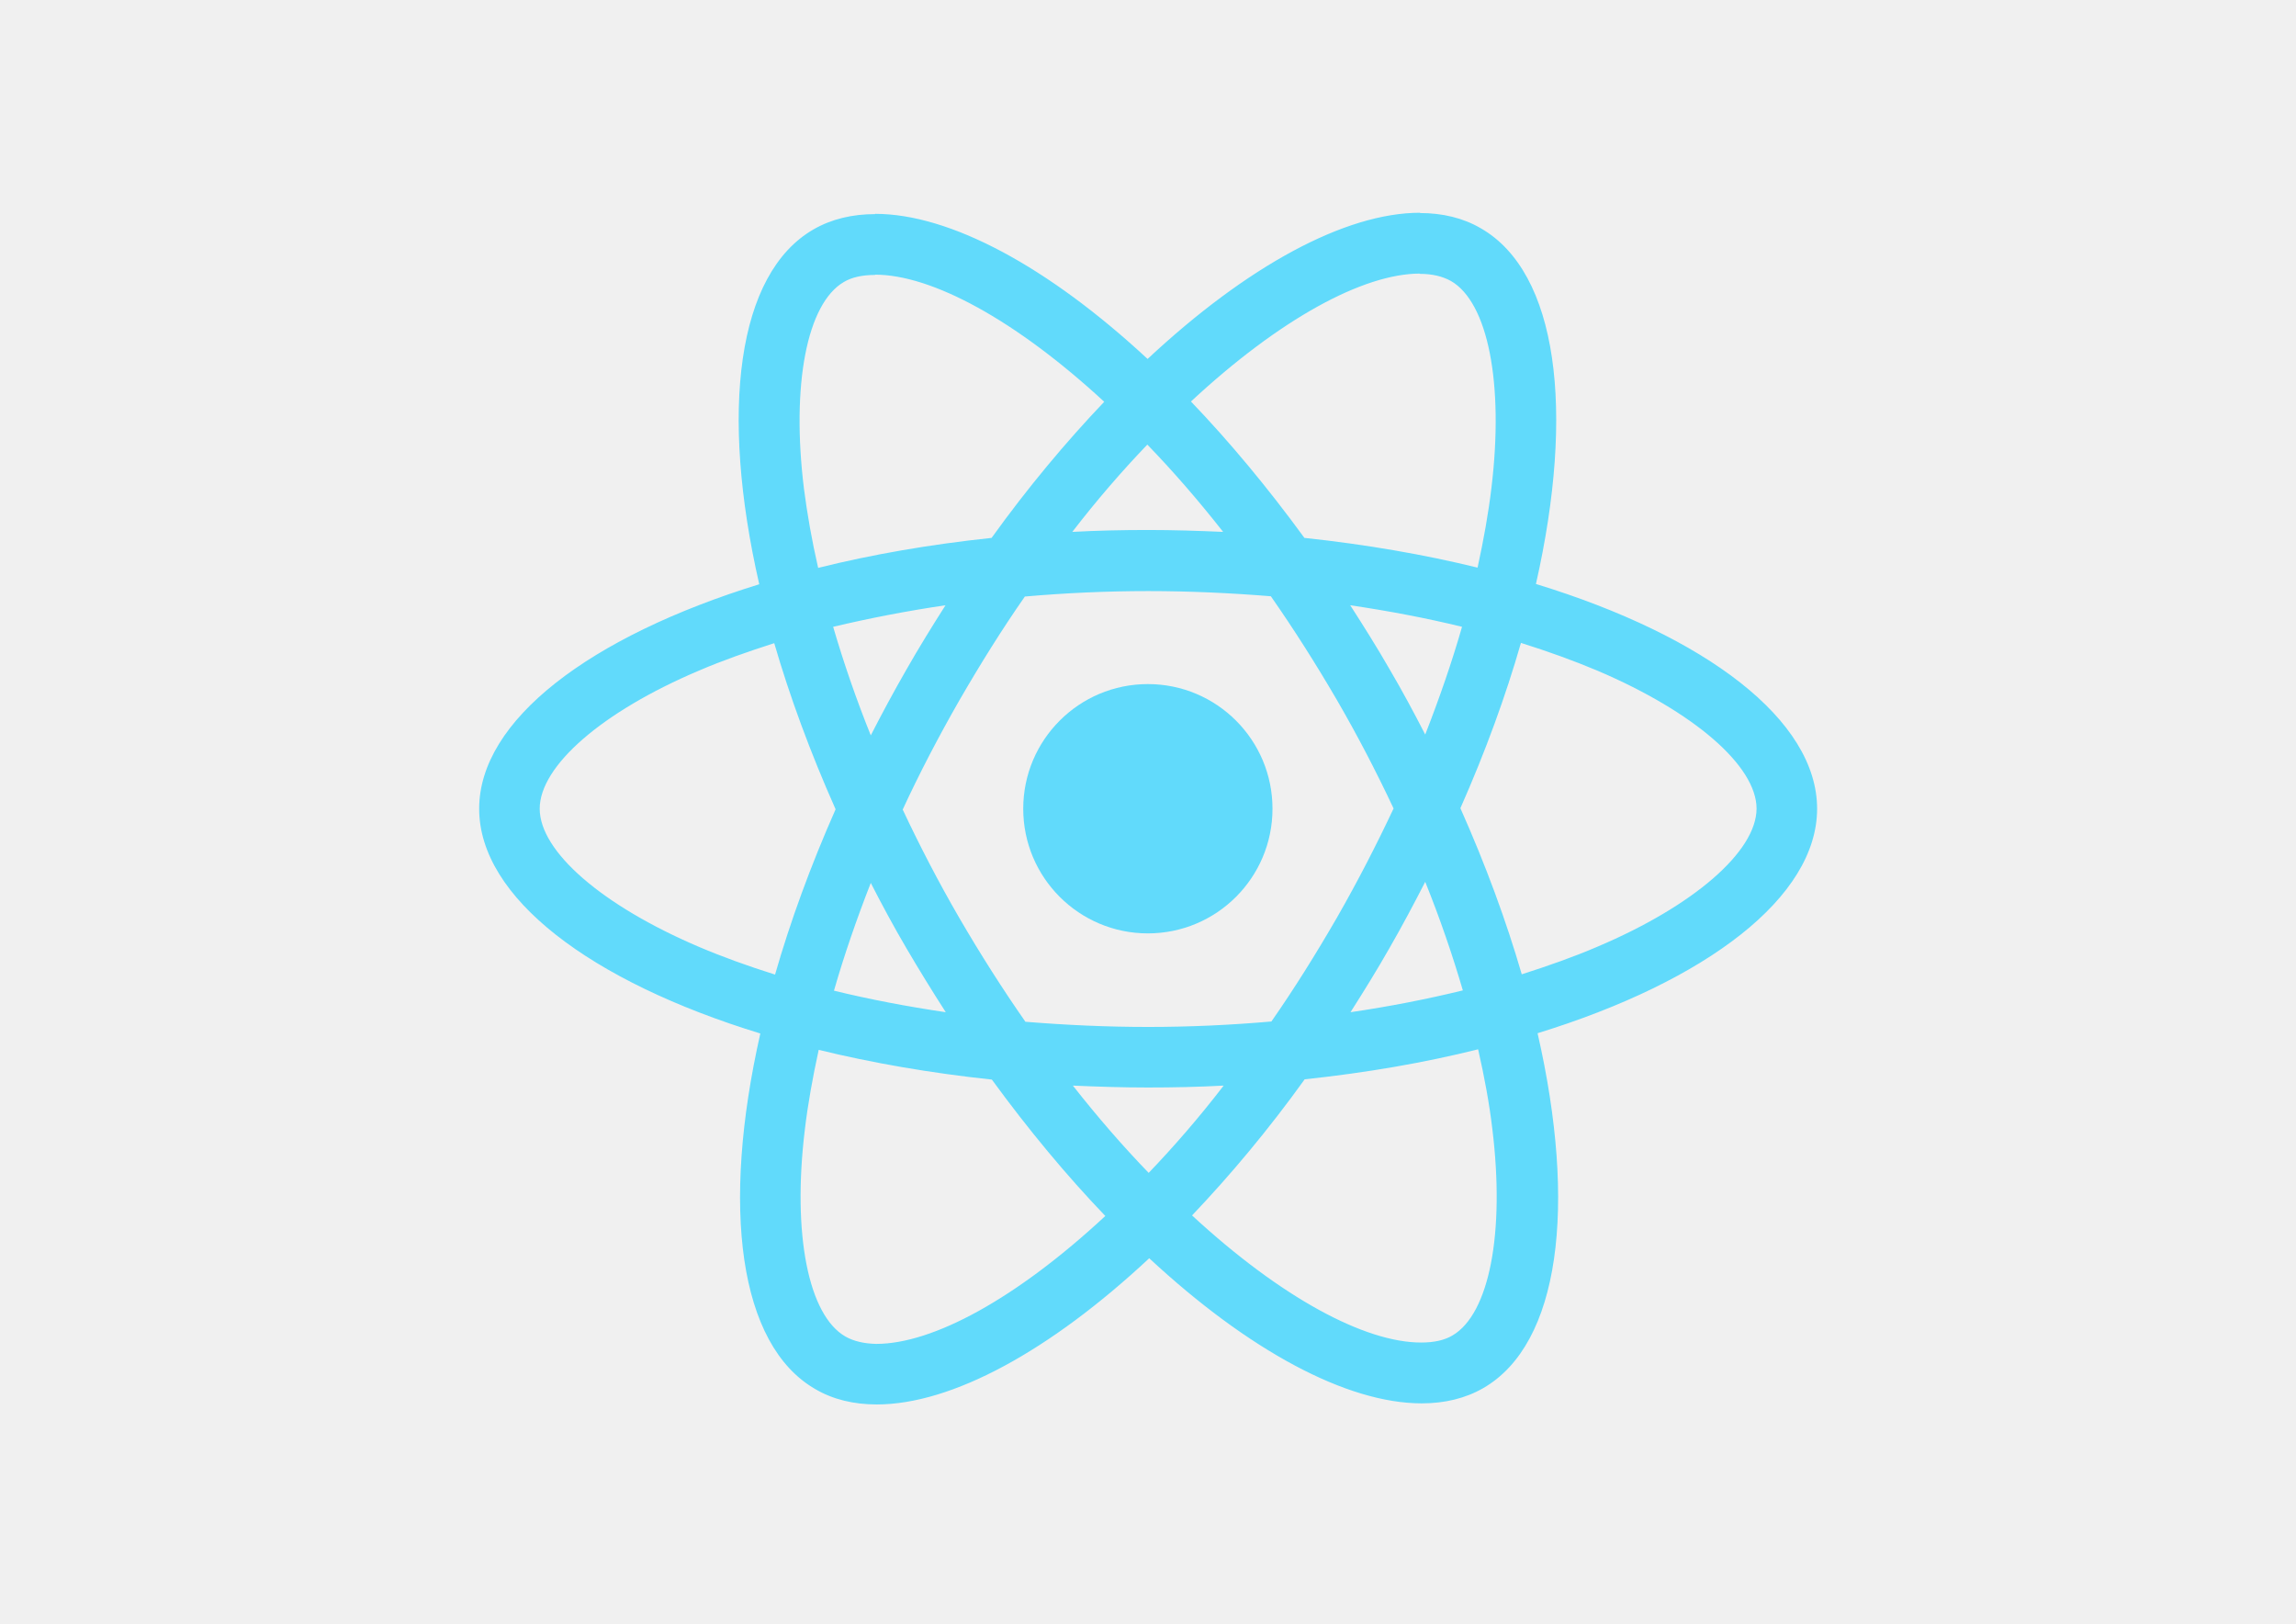
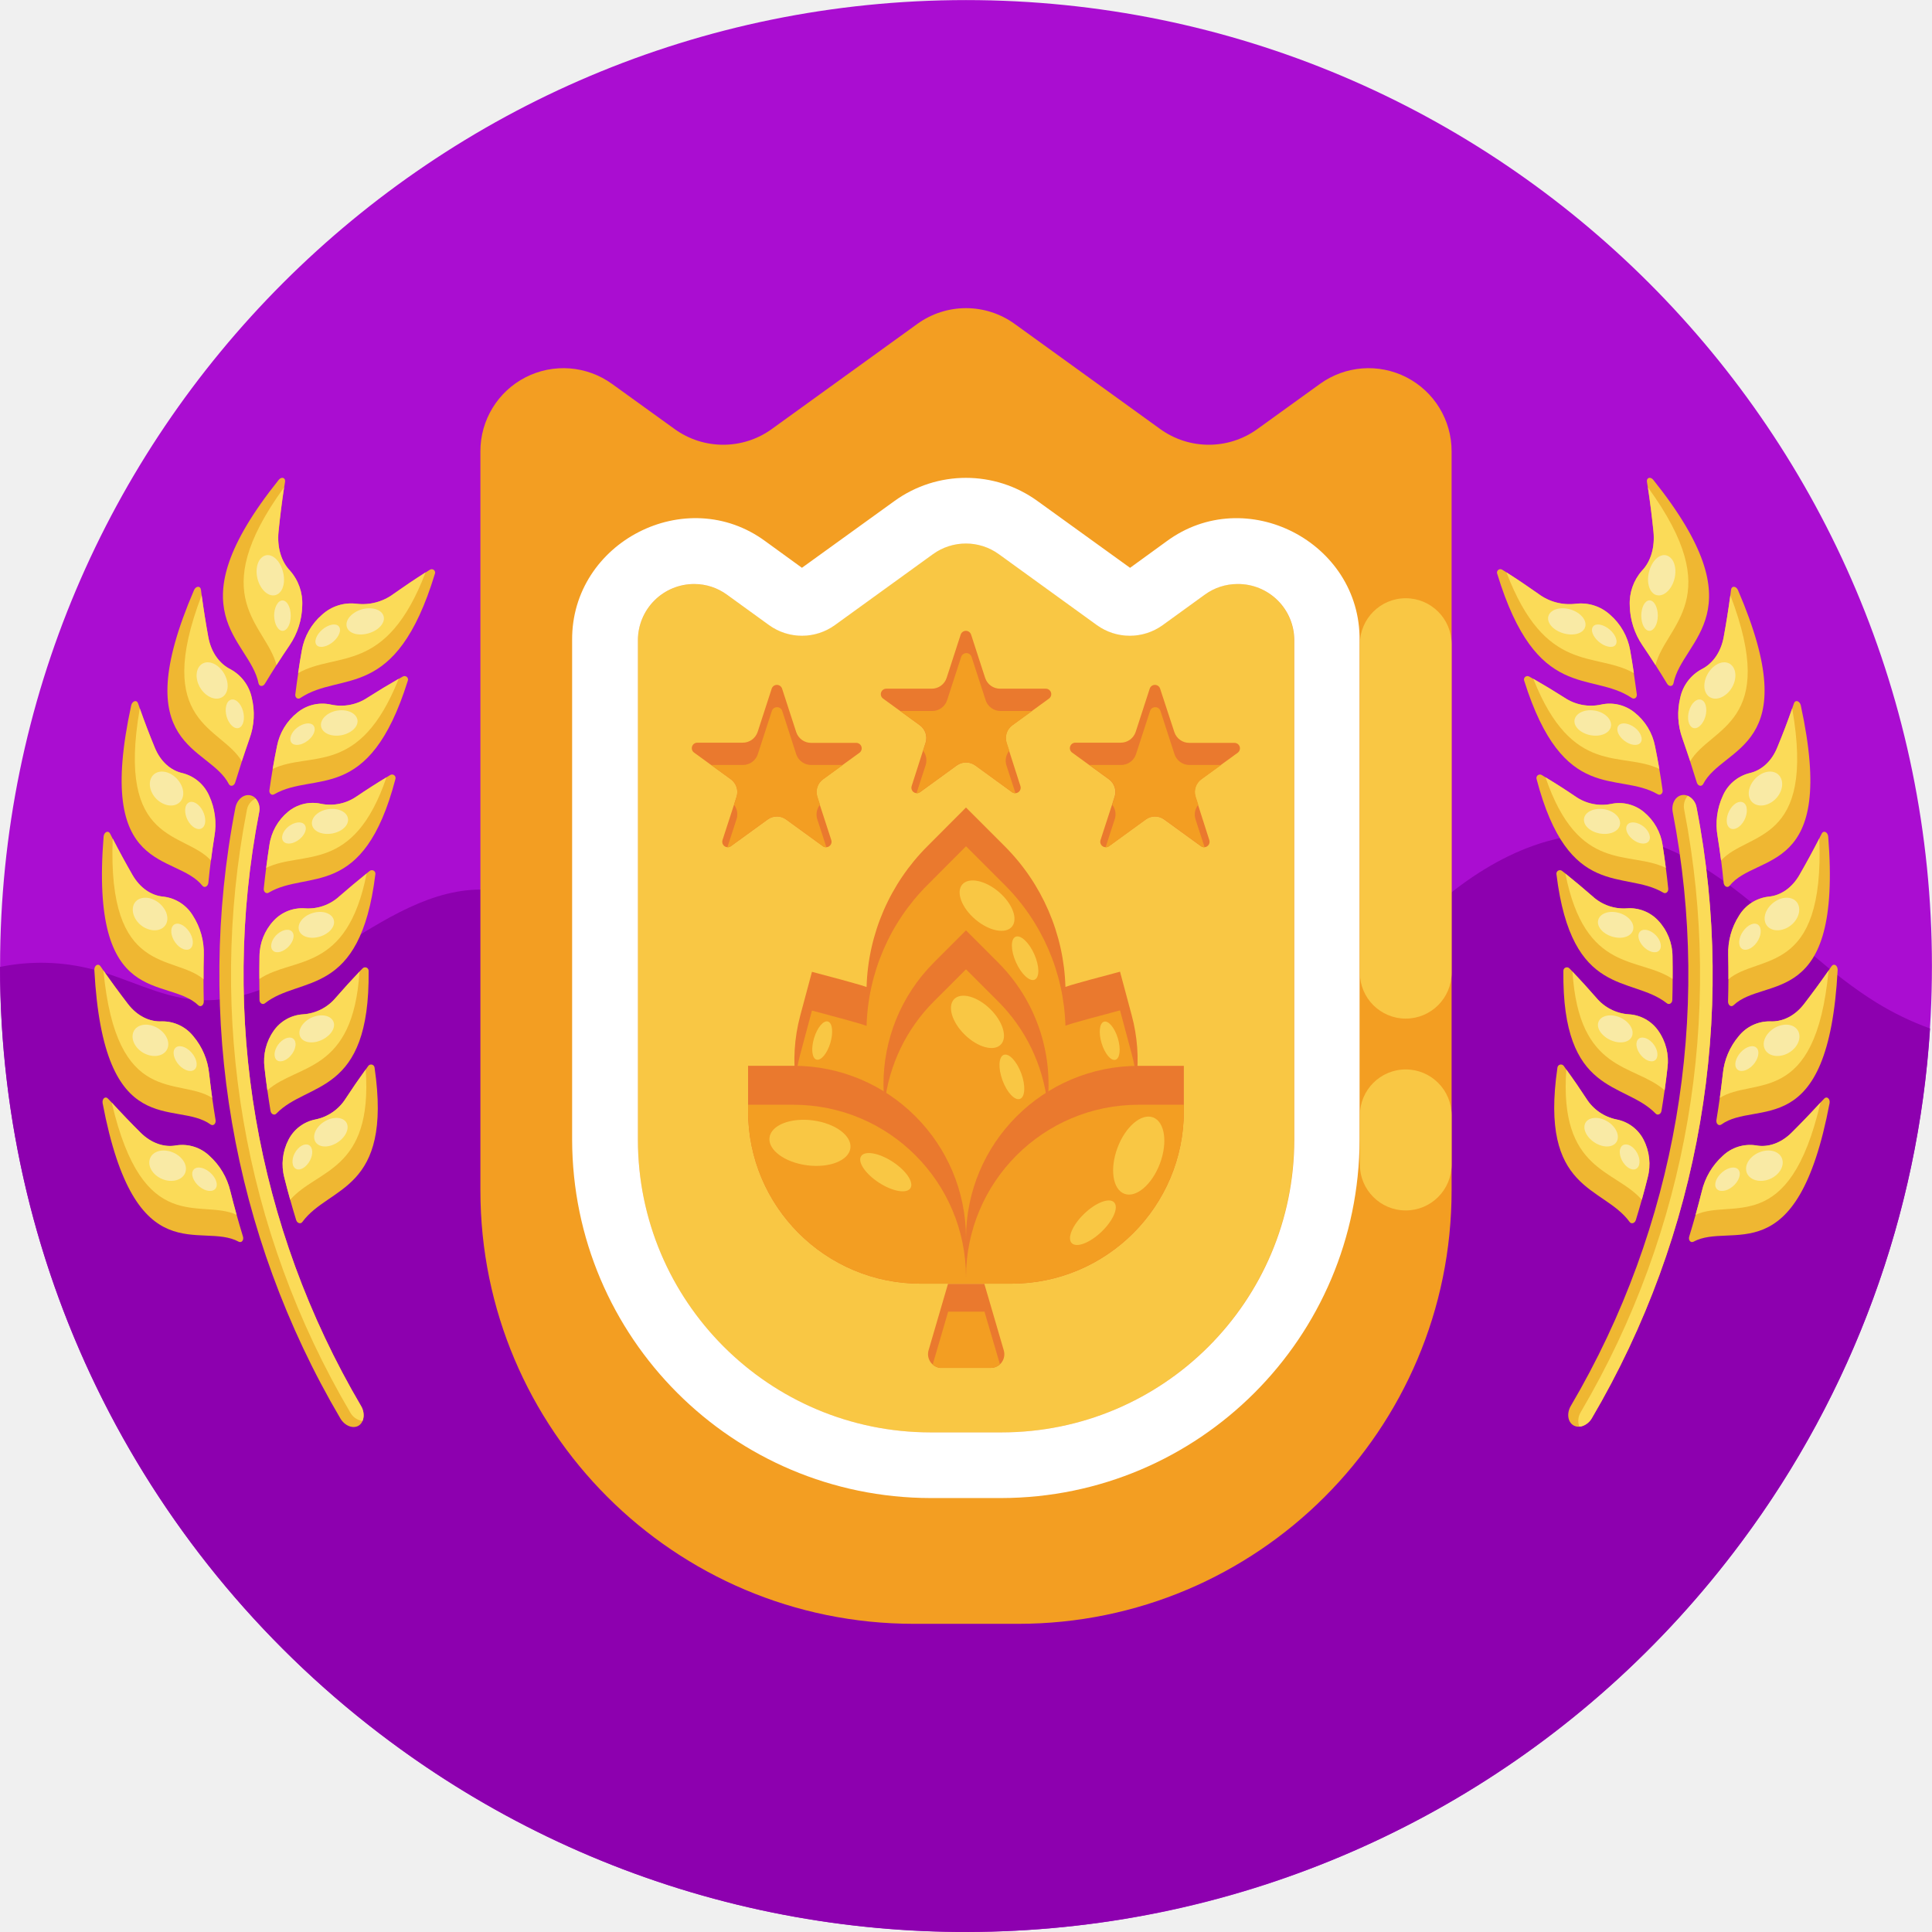
- <svg xmlns="http://www.w3.org/2000/svg" viewBox="0 0 841.9 595.3">
-   <g fill="#61DAFB">
-     <path d="M666.3 296.5c0-32.5-40.7-63.3-103.1-82.4 14.4-63.6 8-114.2-20.2-130.4-6.5-3.8-14.1-5.6-22.4-5.6v22.3c4.6 0 8.3.9 11.4 2.6 13.6 7.8 19.5 37.5 14.9 75.7-1.1 9.4-2.9 19.3-5.1 29.4-19.6-4.8-41-8.5-63.5-10.9-13.5-18.5-27.5-35.3-41.6-50 32.6-30.3 63.2-46.9 84-46.9V78c-27.5 0-63.5 19.6-99.9 53.6-36.4-33.8-72.4-53.2-99.9-53.2v22.3c20.7 0 51.4 16.5 84 46.6-14 14.7-28 31.4-41.3 49.9-22.6 2.4-44 6.1-63.6 11-2.3-10-4-19.7-5.2-29-4.7-38.2 1.1-67.9 14.6-75.8 3-1.8 6.9-2.6 11.5-2.6V78.5c-8.4 0-16 1.8-22.6 5.6-28.1 16.2-34.4 66.7-19.9 130.1-62.2 19.2-102.7 49.9-102.7 82.3 0 32.5 40.7 63.3 103.1 82.4-14.4 63.6-8 114.2 20.2 130.4 6.5 3.8 14.1 5.6 22.5 5.6 27.5 0 63.5-19.6 99.9-53.6 36.4 33.8 72.4 53.2 99.9 53.2 8.4 0 16-1.8 22.6-5.6 28.1-16.2 34.4-66.7 19.9-130.1 62-19.1 102.5-49.9 102.5-82.3zm-130.2-66.7c-3.7 12.9-8.3 26.2-13.5 39.5-4.1-8-8.4-16-13.1-24-4.6-8-9.5-15.8-14.4-23.4 14.2 2.1 27.9 4.7 41 7.9zm-45.8 106.5c-7.8 13.5-15.8 26.3-24.1 38.2-14.9 1.3-30 2-45.2 2-15.1 0-30.2-.7-45-1.9-8.3-11.9-16.4-24.6-24.2-38-7.6-13.1-14.5-26.4-20.8-39.8 6.2-13.4 13.2-26.8 20.7-39.9 7.8-13.5 15.8-26.3 24.1-38.2 14.9-1.3 30-2 45.2-2 15.1 0 30.2.7 45 1.9 8.3 11.9 16.4 24.6 24.2 38 7.6 13.1 14.5 26.4 20.8 39.8-6.3 13.4-13.2 26.8-20.7 39.9zm32.3-13c5.4 13.4 10 26.8 13.8 39.8-13.1 3.2-26.9 5.9-41.2 8 4.9-7.7 9.8-15.6 14.4-23.7 4.6-8 8.9-16.1 13-24.1zM421.2 430c-9.3-9.6-18.6-20.3-27.8-32 9 .4 18.2.7 27.5.7 9.4 0 18.7-.2 27.8-.7-9 11.7-18.3 22.4-27.5 32zm-74.4-58.9c-14.2-2.1-27.9-4.7-41-7.9 3.7-12.9 8.3-26.2 13.5-39.5 4.1 8 8.4 16 13.1 24 4.7 8 9.5 15.8 14.4 23.4zM420.7 163c9.3 9.6 18.6 20.3 27.8 32-9-.4-18.2-.7-27.5-.7-9.4 0-18.7.2-27.8.7 9-11.7 18.3-22.4 27.5-32zm-74 58.9c-4.9 7.7-9.8 15.6-14.4 23.7-4.6 8-8.9 16-13 24-5.4-13.4-10-26.8-13.8-39.8 13.1-3.1 26.9-5.8 41.2-7.9zm-90.5 125.2c-35.4-15.1-58.3-34.9-58.3-50.6 0-15.7 22.9-35.6 58.3-50.6 8.6-3.7 18-7 27.7-10.1 5.7 19.6 13.2 40 22.5 60.9-9.2 20.8-16.6 41.1-22.2 60.6-9.9-3.1-19.3-6.5-28-10.2zM310 490c-13.6-7.8-19.5-37.5-14.9-75.7 1.1-9.4 2.9-19.3 5.1-29.4 19.6 4.8 41 8.5 63.5 10.9 13.5 18.5 27.5 35.3 41.6 50-32.6 30.3-63.2 46.9-84 46.9-4.5-.1-8.3-1-11.3-2.7zm237.2-76.2c4.7 38.2-1.1 67.9-14.6 75.8-3 1.8-6.9 2.6-11.5 2.6-20.7 0-51.4-16.5-84-46.6 14-14.7 28-31.4 41.3-49.9 22.6-2.4 44-6.1 63.6-11 2.3 10.1 4.1 19.8 5.2 29.1zm38.5-66.7c-8.6 3.7-18 7-27.7 10.1-5.7-19.6-13.2-40-22.5-60.9 9.2-20.8 16.6-41.1 22.2-60.6 9.9 3.1 19.3 6.5 28.1 10.2 35.4 15.1 58.3 34.9 58.3 50.6-.1 15.7-23 35.6-58.4 50.6zM320.8 78.4z" />
-     <circle cx="420.9" cy="296.5" r="45.7" />
-     <path d="M520.5 78.1z" />
-   </g>
+ <svg xmlns="http://www.w3.org/2000/svg" id="Icons" viewBox="0 0 512 512">
+   <defs>
+     <style>.cls-3{fill:#efb732}.cls-4{fill:#fbdb58}.cls-5{fill:#f9eaa5}.cls-6{fill:#f39e22}.cls-7{fill:#f9c744}.cls-9{fill:#ea792e}</style>
+   </defs>
+   <circle cx="256" cy="256" r="255.98" style="fill:#aa0dd1" />
+   <path d="M0 256.24a255.63 255.63 0 0 0 103.44 205.32c113.54 84.25 273.87 60.52 358.12-53a254.76 254.76 0 0 0 49.93-136 76.89 76.89 0 0 1-14.24-6.88c-23.84-14.74-42-41.9-69.91-44.44-19.15-1.75-37.29 9.24-51.1 22.62s-24.87 29.51-39.4 42.12a112.53 112.53 0 0 1-157.7-10c-14.17-15.89-26.53-37.44-47.68-40-28.75-3.44-51.22 31.63-80 28.95-9.3-.87-17.72-5.66-26.73-8A54.5 54.5 0 0 0 0 256.24z" style="fill:#8d00af" />
+   <path class="cls-3" d="M449.62 214.05a231.88 231.88 0 0 1-27.78 161.81 4.73 4.73 0 0 1-2.31 2 3.15 3.15 0 0 1-1 .22 2.61 2.61 0 0 1-1.59-.37c-1.51-.93-1.78-3.22-.65-5.15a225.4 225.4 0 0 0 27-157.33c-.41-2.12.62-4.14 2.36-4.51a2.66 2.66 0 0 1 1.62.17 4.21 4.21 0 0 1 2.35 3.16z" />
+   <path class="cls-4" d="M449.62 214.05a231.88 231.88 0 0 1-27.78 161.81 4.73 4.73 0 0 1-2.31 2 3.15 3.15 0 0 1-1 .22 4.5 4.5 0 0 1 .44-3.95 228.55 228.55 0 0 0 27.37-159.49 4.29 4.29 0 0 1 .94-3.75 4.21 4.21 0 0 1 2.34 3.16z" />
+   <path class="cls-3" d="M436.64 312.11q-1.41 5.64-3.13 11.23c-.27.86-1.23 1.13-1.67.45-7.09-9.63-23.91-7.91-19.11-40.82a.93.93 0 0 1 1.66-.51l.71 1q2.73 3.75 5.31 7.71a12.36 12.36 0 0 0 8 5.52 10.22 10.22 0 0 1 7.15 5.34 14.07 14.07 0 0 1 1.08 10.08z" />
+   <path class="cls-4" d="M436.64 312.11c-.49 1.95-1 3.91-1.55 5.85-7.12-8.18-21.91-7.55-20-34.53q2.73 3.75 5.31 7.71a12.36 12.36 0 0 0 8 5.52 10.22 10.22 0 0 1 7.15 5.34 14.07 14.07 0 0 1 1.09 10.11z" />
+   <path class="cls-5" d="M425.74 297.05c2.34 1.28 3.58 3.72 2.76 5.38s-3.35 1.86-5.65.51-3.51-3.7-2.74-5.28 3.29-1.89 5.63-.61zM433.52 305c1.14 1.61 1.29 3.65.37 4.53s-2.56.23-3.67-1.38-1.29-3.58-.4-4.45 2.56-.33 3.7 1.3z" />
+   <path class="cls-3" d="M441.9 282.94q-.64 5.74-1.59 11.47c-.14.89-1.06 1.28-1.58.67-8.33-8.57-24.78-4.59-24.42-37.74a.93.93 0 0 1 1.59-.72l.83.85q3.19 3.36 6.29 6.92a12.33 12.33 0 0 0 8.62 4.4 10.23 10.23 0 0 1 7.8 4.32 13.88 13.88 0 0 1 2.46 9.83z" />
+   <path class="cls-4" d="M441.9 282.94q-.33 3-.75 6c-8.14-7.13-22.73-4.52-24.42-31.44q3.19 3.36 6.29 6.92a12.33 12.33 0 0 0 8.62 4.4 10.23 10.23 0 0 1 7.8 4.32 13.88 13.88 0 0 1 2.46 9.8z" />
+   <path class="cls-5" d="M429.09 269.53c2.49 1 4 3.19 3.45 4.94s-3.07 2.28-5.53 1.25-4-3.18-3.42-4.85 3.01-2.29 5.5-1.34zM437.86 276.32c1.34 1.43 1.77 3.43 1 4.41s-2.51.56-3.82-.88-1.76-3.36-1-4.33 2.47-.64 3.82.8z" />
+   <path class="cls-3" d="M443.23 253.42c.08 3.86.07 7.71-.05 11.56 0 .9-.89 1.41-1.48.87-9.39-7.37-25.17-1.19-29.22-34.13a.93.93 0 0 1 1.47-.93l.94.74q3.62 2.91 7.16 6a12.25 12.25 0 0 0 9.12 3.21 10.29 10.29 0 0 1 8.31 3.25 13.93 13.93 0 0 1 3.75 9.43z" />
+   <path class="cls-4" d="M443.23 253.42c0 2 .06 4 0 6-9-6-23.13-1.42-28.39-27.91q3.62 2.91 7.16 6a12.25 12.25 0 0 0 9.12 3.21 10.29 10.29 0 0 1 8.31 3.25 13.93 13.93 0 0 1 3.8 9.45z" />
+   <path class="cls-5" d="M428.74 241.85c2.6.61 4.44 2.62 4.08 4.44s-2.74 2.67-5.31 2-4.36-2.62-4-4.35 2.64-2.71 5.23-2.09zM438.33 247.41c1.53 1.24 2.22 3.16 1.56 4.24s-2.41.89-3.9-.36-2.2-3.09-1.56-4.16 2.38-.96 3.9.28z" />
+   <path class="cls-3" d="M440.61 224q.9 5.73 1.49 11.48c.1.9-.69 1.51-1.35 1.06-10.3-6.08-25.08 2.22-33.53-30.05a.93.93 0 0 1 1.33-1.12l1 .61q4 2.41 7.91 5.06a12.26 12.26 0 0 0 9.48 2 10.25 10.25 0 0 1 8.67 2.13 14 14 0 0 1 5 8.83z" />
+   <path class="cls-4" d="M440.61 224c.31 2 .6 4 .85 6-9.74-4.75-23.09 1.71-31.88-24q4 2.41 7.91 5.06a12.26 12.26 0 0 0 9.48 2 10.25 10.25 0 0 1 8.67 2.13 14 14 0 0 1 4.97 8.81z" />
+   <path class="cls-5" d="M424.7 214.4c2.66.26 4.75 2 4.64 3.87s-2.36 3-5 2.67-4.67-2-4.58-3.79 2.29-3.02 4.94-2.75zM435 218.65c1.67 1 2.61 2.85 2.1 4s-2.26 1.21-3.91.16-2.59-2.78-2.1-3.93 2.19-1.26 3.91-.23z" />
+   <path class="cls-3" d="M438.6 197.77c.78 3.87 1.47 7.74 2 11.62.14.9-.62 1.52-1.31 1.08-10.7-6.15-24.95 2.93-35.34-30a.92.92 0 0 1 1.28-1.19c.35.21.71.41 1.07.61q4.17 2.39 8.27 5a12.59 12.59 0 0 0 9.67 1.85 10.47 10.47 0 0 1 8.86 2.05 15 15 0 0 1 5.5 8.98z" />
+   <path class="cls-4" d="M438.6 197.77c.41 2 .79 4 1.14 6-10.08-4.8-23.05 2.24-33.4-23.89q4.17 2.39 8.27 5a12.59 12.59 0 0 0 9.67 1.85 10.47 10.47 0 0 1 8.86 2.05 15 15 0 0 1 5.46 8.99z" />
+   <path class="cls-5" d="M422.07 188.24c2.69.22 4.89 2 4.88 3.87s-2.22 3.11-4.89 2.81-4.81-2-4.82-3.77 2.14-3.15 4.83-2.91zM432.63 192.42c1.74 1 2.78 2.87 2.32 4.05s-2.22 1.25-3.93.21-2.75-2.79-2.32-4 2.19-1.29 3.93-.26z" />
+   <path class="cls-3" d="M451 315.7c-1 4-2.12 8-3.34 12-.28.92.34 1.73 1.1 1.38 10.08-5.48 27.46 8.9 36.1-36.75.18-1.19-.76-1.94-1.45-1.16l-1 1.05q-3.75 4.1-7.62 7.95c-2.84 2.82-6.28 4-9.52 3.38a10.46 10.46 0 0 0-8.74 2.78 18.27 18.27 0 0 0-5.53 9.37z" />
+   <path class="cls-4" d="M451 315.7c-.52 2.08-1.07 4.17-1.65 6.24 9.54-4.45 24.78 6.05 33.09-29.75q-3.75 4.1-7.62 7.95c-2.84 2.82-6.28 4-9.52 3.38a10.46 10.46 0 0 0-8.74 2.78 18.27 18.27 0 0 0-5.56 9.4z" />
+   <path class="cls-5" d="M467.53 305c-2.68.51-4.81 2.61-4.81 4.74s2.16 3.55 4.85 3.13 4.9-2.61 4.87-4.82-2.24-3.56-4.91-3.05zM457.06 310.17c-1.74 1.13-2.82 3.05-2.42 4.34s2.14 1.49 3.9.39 2.86-3.11 2.43-4.42-2.18-1.43-3.91-.31z" />
+   <path class="cls-3" d="M456.57 284.58q-.69 6.14-1.7 12.24c-.15.94.57 1.66 1.28 1.21 9.26-6.75 28.37 5.2 30.85-41 0-1.2-1-1.81-1.6-1l-.81 1.18q-3.18 4.55-6.5 8.87c-2.43 3.16-5.7 4.77-9 4.6a10.46 10.46 0 0 0-8.29 3.9 18.19 18.19 0 0 0-4.23 10z" />
+   <path class="cls-4" d="M456.57 284.58c-.24 2.13-.51 4.25-.8 6.38 8.86-5.67 25.35 2.72 28.82-33.76q-3.18 4.55-6.5 8.87c-2.43 3.16-5.7 4.77-9 4.6a10.46 10.46 0 0 0-8.29 3.9 18.19 18.19 0 0 0-4.23 10.01z" />
+   <path class="cls-5" d="M471.56 271.84c-2.58.86-4.42 3.21-4.13 5.32s2.62 3.22 5.23 2.44 4.5-3.21 4.18-5.4-2.7-3.2-5.28-2.36zM461.88 278.32c-1.57 1.34-2.39 3.38-1.82 4.61s2.33 1.18 3.92-.14 2.41-3.45 1.82-4.68-2.35-1.11-3.92.21z" />
+   <path class="cls-3" d="M458 253.1q.13 6.16-.05 12.33c0 .95.79 1.56 1.42 1 8.28-7.93 28.82 1.43 25.12-44.78-.15-1.19-1.25-1.66-1.71-.74l-.65 1.28q-2.53 4.93-5.26 9.67c-2 3.46-5 5.49-8.29 5.76a10.52 10.52 0 0 0-7.7 5A18.21 18.21 0 0 0 458 253.1z" />
+   <path class="cls-4" d="M458 253.1q.07 3.21.06 6.41c8-6.79 25.49-.63 24.07-37.29q-2.53 4.93-5.26 9.67c-2 3.46-5 5.49-8.29 5.76a10.52 10.52 0 0 0-7.7 5A18.21 18.21 0 0 0 458 253.1z" />
+   <path class="cls-5" d="M471.14 238.48c-2.44 1.2-3.94 3.78-3.38 5.82s3 2.85 5.51 1.73 4-3.79 3.42-5.91-3.1-2.83-5.55-1.64zM462.41 246.2c-1.38 1.54-1.91 3.66-1.19 4.8s2.46.86 3.87-.66 1.93-3.73 1.18-4.88-2.48-.8-3.86.74z" />
+   <path class="cls-3" d="M455.19 221.69q1 6.1 1.59 12.25c.1.95 1 1.45 1.55.83 7.13-9 28.78-2.35 18.89-47.88-.31-1.17-1.46-1.5-1.8-.51-.15.45-.31.91-.47 1.36q-1.84 5.26-3.95 10.34c-1.5 3.71-4.22 6.13-7.44 6.83a10.53 10.53 0 0 0-7 6 18.26 18.26 0 0 0-1.37 10.78z" />
+   <path class="cls-4" d="M455.19 221.69c.33 2.12.64 4.24.91 6.37 7-7.84 25.2-4 18.85-40.32q-1.84 5.26-3.95 10.34c-1.5 3.71-4.22 6.13-7.44 6.83a10.53 10.53 0 0 0-7 6 18.26 18.26 0 0 0-1.37 10.78z" />
+   <path class="cls-5" d="M466.28 205.4c-2.26 1.52-3.41 4.28-2.57 6.24s3.37 2.43 5.69 1 3.48-4.31 2.6-6.34-3.46-2.42-5.72-.9zM458.66 214.24c-1.16 1.71-1.41 3.89-.54 4.93s2.56.53 3.75-1.17 1.41-4 .51-5-2.56-.47-3.72 1.24z" />
+   <path class="cls-3" d="M445.88 195.74q2 5.76 3.79 11.63c.27.9 1.22 1.19 1.66.46 5.28-10.38 27.47-9.11 9.23-51.5-.52-1.08-1.68-1.11-1.81-.05-.07.48-.13 1-.19 1.45q-.76 5.64-1.77 11.14c-.75 4-2.91 7-5.87 8.49a11.23 11.23 0 0 0-5.62 7.47 18.6 18.6 0 0 0 .58 10.91z" />
+   <path class="cls-4" d="M445.88 195.74c.71 2 1.39 4 2.05 6 5.4-9.22 23.68-9.8 10.63-44q-.76 5.64-1.77 11.14c-.75 4-2.91 7-5.87 8.49a11.23 11.23 0 0 0-5.62 7.47 18.6 18.6 0 0 0 .58 10.9z" />
+   <path class="cls-5" d="M453.58 177.2c-1.89 2-2.48 5-1.31 6.74s3.71 1.59 5.67-.38 2.55-5.07 1.31-6.85-3.77-1.53-5.67.49zM447.87 187.66c-.81 1.94-.65 4.13.39 5s2.57-.07 3.41-2 .63-4.22-.43-5-2.56.06-3.37 2z" />
+   <path class="cls-3" d="M432 172.3q1 5.87 1.77 11.69c.11.9-.68 1.46-1.37.95-10.83-7.23-25.16 1.37-35.6-32.82a.9.9 0 0 1 1.32-1.13l1.1.69q4.28 2.73 8.46 5.69a13.73 13.73 0 0 0 9.89 2.64 11.45 11.45 0 0 1 9.07 2.87 16.13 16.13 0 0 1 5.36 9.42z" />
+   <path class="cls-4" d="M432 172.3q.55 3 1 6.09c-10.24-5.84-23.36.57-33.78-26.71q4.28 2.73 8.46 5.69a13.73 13.73 0 0 0 9.89 2.64 11.45 11.45 0 0 1 9.07 2.87 16.13 16.13 0 0 1 5.36 9.42z" />
+   <path class="cls-5" d="M415.25 161.29c2.75.45 5 2.41 4.93 4.3s-2.33 2.93-5.06 2.43-4.88-2.33-4.86-4.16 2.23-3.01 4.99-2.57zM426 166.4c1.76 1.19 2.78 3.12 2.28 4.25s-2.31 1-4-.14-2.75-3-2.28-4.16 2.24-1.14 4 .05z" />
+   <path class="cls-3" d="M435.26 171q3.4 5 6.55 10.21c.49.8 1.46.77 1.67-.09 2.31-11.88 23-18.58-5.38-54-.77-.89-1.82-.5-1.64.59l.24 1.51q.89 5.88 1.47 11.66c.42 4.24-.73 8-3.07 10.41a13 13 0 0 0-3.21 9.23 19.38 19.38 0 0 0 3.37 10.48z" />
+   <path class="cls-4" d="M435.26 171c1.18 1.73 2.34 3.49 3.47 5.26 2.7-10.76 19.3-17.8-2-47.09q.89 5.88 1.47 11.66c.42 4.24-.73 8-3.07 10.41a13 13 0 0 0-3.21 9.23 19.38 19.38 0 0 0 3.34 10.53z" />
+   <path class="cls-5" d="M437.5 150.13c-1.19 2.65-.95 5.78.58 7.09s3.85.3 5.12-2.32 1-5.9-.65-7.23-3.86-.19-5.05 2.46zM435 162.35c-.24 2.17.49 4.28 1.66 4.74s2.37-.91 2.63-3.11-.53-4.36-1.72-4.8-2.33.99-2.57 3.17z" />
+   <path class="cls-6" d="M384.69 119.63v195.83a114.87 114.87 0 0 1-114.86 114.87h-27.66a114.87 114.87 0 0 1-114.86-114.87V119.63a22 22 0 0 1 34.93-17.86l16.51 11.91a22 22 0 0 0 25.81 0l38.53-27.83a22 22 0 0 1 25.82 0l38.53 27.83a22 22 0 0 0 25.81 0l16.51-11.91a22 22 0 0 1 34.93 17.86z" />
+   <path class="cls-7" d="M342.94 169.69V302a77.6 77.6 0 0 1-77.6 77.6h-18.68a77.6 77.6 0 0 1-77.6-77.6V169.69a14.89 14.89 0 0 1 23.61-12.08l11.13 8a14.86 14.86 0 0 0 17.44 0l26-18.8a14.86 14.86 0 0 1 17.42 0l26.05 18.8a14.86 14.86 0 0 0 17.44 0l11.13-8a14.89 14.89 0 0 1 23.66 12.08z" />
+   <path d="m309.12 143.48-9.64 7-24.56-17.72a32.32 32.32 0 0 0-37.86 0l-24.54 17.71-9.64-7c-21-15.52-51.48.16-51.26 26.21V302a95.15 95.15 0 0 0 95 95h18.68a95.15 95.15 0 0 0 95-95V169.69c.29-26.02-30.16-41.75-51.18-26.21zM343 302a77.62 77.62 0 0 1-77.61 77.6h-18.73a77.62 77.62 0 0 1-77.61-77.6V169.69A14.91 14.91 0 0 1 184 154.77a14.71 14.71 0 0 1 8.67 2.84l11.14 8.06a14.91 14.91 0 0 0 17.44 0l26-18.81a14.89 14.89 0 0 1 17.44 0l26 18.81a14.91 14.91 0 0 0 17.44 0l11.14-8.06a14.71 14.71 0 0 1 8.67-2.84A14.91 14.91 0 0 1 343 169.69z" style="fill:#fff" />
+   <rect class="cls-7" x="360.38" y="158.54" width="24.31" height="111.4" rx="12.16" />
+   <rect class="cls-7" x="360.38" y="283.41" width="24.31" height="37.37" rx="12.16" />
+   <path class="cls-9" d="M301.19 286.06a45.73 45.73 0 0 1-33.62 39.05l-11.57 3.1-11.57-3.1a45.75 45.75 0 0 1-32.35-56l3.1-11.57 8 2.14 3.57 1c1 .26 1.95.57 2.9.89a55 55 0 0 1 16.13-37.32L256 214l10.22 10.22a55 55 0 0 1 16.13 37.32c.95-.32 1.92-.63 2.9-.89l3.57-1 8-2.14 3.1 11.57a45.37 45.37 0 0 1 1.27 16.98zM265 361.56a3.61 3.61 0 0 1-2.46.95h-12.9a3.43 3.43 0 0 1-.56 0 3.68 3.68 0 0 1-3-4.66l5.15-17.62h9.63l1.37 4.68 3.78 12.94a3.65 3.65 0 0 1-1.01 3.71z" />
+   <path class="cls-6" d="M265 361.56a3.61 3.61 0 0 1-2.46.95h-12.9a3.43 3.43 0 0 1-.56 0 3.6 3.6 0 0 1-1.9-.91l4.09-14h9.63l1.37 4.68zM301.19 286.06a45.73 45.73 0 0 1-33.62 39.05l-11.57 3.1-11.57-3.1a45.73 45.73 0 0 1-33.62-39.05 44.88 44.88 0 0 1 1.27-6.68l3.1-11.57 8 2.15 3.57 1c1 .27 1.95.57 2.9.9a55 55 0 0 1 16.13-37.33L256 224.27l5.48 5.47 4.74 4.74a55.06 55.06 0 0 1 16.13 37.33c.95-.33 1.92-.63 2.9-.9l3.57-1 8-2.15 3.1 11.57a44.88 44.88 0 0 1 1.27 6.73z" />
+   <path class="cls-9" d="M277.58 292.54a45.58 45.58 0 0 1-13.11 27.2l-8.47 8.47-8.47-8.47a45.76 45.76 0 0 1 0-64.71l8.47-8.47 8.47 8.47a45.66 45.66 0 0 1 13.11 37.51z" />
+   <path class="cls-6" d="M277.58 292.54a45.58 45.58 0 0 1-13.11 27.2l-8.47 8.47-8.47-8.47a45.58 45.58 0 0 1-13.11-27.2 45.58 45.58 0 0 1 13.11-27.2l8.47-8.46 4.54 4.53 3.93 3.93a45.58 45.58 0 0 1 13.11 27.2z" />
+   <path class="cls-9" d="M313.73 282.46v12A45.75 45.75 0 0 1 268 340.19h-24a45.75 45.75 0 0 1-45.75-45.75v-12h12A45.75 45.75 0 0 1 256 328.21a45.75 45.75 0 0 1 45.75-45.75z" />
+   <path class="cls-6" d="M313.73 292.77v1.67A45.75 45.75 0 0 1 268 340.19h-24a45.75 45.75 0 0 1-45.75-45.75v-1.67h12A45.75 45.75 0 0 1 256 338.52a45.75 45.75 0 0 1 45.75-45.75z" />
+   <ellipse class="cls-7" cx="301.77" cy="306.23" rx="10.81" ry="6" transform="rotate(-69.37 301.784 306.233)" />
+   <ellipse class="cls-7" cx="289.63" cy="324.02" rx="7.79" ry="3.31" transform="rotate(-43.83 289.645 324.027)" />
+   <ellipse class="cls-7" cx="214.65" cy="302.88" rx="6" ry="10.81" transform="rotate(-82.52 214.64 302.875)" />
+   <ellipse class="cls-7" cx="234.73" cy="310.66" rx="3.31" ry="7.79" transform="rotate(-56.98 234.715 310.647)" />
+   <ellipse class="cls-7" cx="259.04" cy="270.84" rx="4.79" ry="8.63" transform="rotate(-45.74 258.997 270.824)" />
+   <ellipse class="cls-7" cx="268.15" cy="285.41" rx="2.65" ry="6.22" transform="rotate(-20.2 268.08 285.373)" />
+   <ellipse class="cls-7" cx="294.1" cy="275.78" rx="2.25" ry="5.27" transform="rotate(-16.8 294.18 275.837)" />
+   <ellipse class="cls-7" cx="217.9" cy="275.78" rx="5.27" ry="2.25" transform="rotate(-73.2 217.88 275.777)" />
+   <ellipse class="cls-7" cx="261.58" cy="240" rx="4.79" ry="8.63" transform="rotate(-49.62 261.582 240.002)" />
+   <ellipse class="cls-7" cx="271.67" cy="253.93" rx="2.65" ry="6.22" transform="rotate(-24.08 271.685 253.946)" />
+   <path class="cls-9" d="m278 185.13-4.53 3.29-5.21 3.79a4.17 4.17 0 0 0-1.52 4.65l.68 2.09 3 9.36a1.44 1.44 0 0 1-1.3 1.89 1.31 1.31 0 0 1-.92-.27l-9.74-7.08a4.19 4.19 0 0 0-4.9 0l-9.74 7.08a1.31 1.31 0 0 1-.92.27 1.44 1.44 0 0 1-1.3-1.89l3-9.36.68-2.09a4.17 4.17 0 0 0-1.52-4.65l-5.21-3.79-4.53-3.29a1.45 1.45 0 0 1 .85-2.62h12a4.15 4.15 0 0 0 4-2.87l3.72-11.46a1.45 1.45 0 0 1 2.76 0l3.72 11.46a4.15 4.15 0 0 0 3.95 2.87h12.08a1.45 1.45 0 0 1 .9 2.62zM328.07 199.44l-4.53 3.29-5.22 3.79a4.15 4.15 0 0 0-1.51 4.65l.67 2.08 3 9.38a1.44 1.44 0 0 1-1.3 1.89 1.36 1.36 0 0 1-.92-.27l-9.75-7.08a4.14 4.14 0 0 0-4.89 0l-9.74 7.08a1.34 1.34 0 0 1-.93.27 1.44 1.44 0 0 1-1.3-1.89l3.05-9.38.67-2.08a4.15 4.15 0 0 0-1.51-4.65l-5.21-3.79-4.53-3.29a1.45 1.45 0 0 1 .85-2.62h12a4.16 4.16 0 0 0 4-2.87l3.72-11.46a1.45 1.45 0 0 1 2.75 0l3.77 11.51a4.16 4.16 0 0 0 4 2.87h12a1.45 1.45 0 0 1 .86 2.57zM227.83 199.44l-4.53 3.29-5.21 3.79a4.15 4.15 0 0 0-1.51 4.65l.67 2.08 3.05 9.38a1.44 1.44 0 0 1-1.3 1.89 1.34 1.34 0 0 1-.93-.27l-9.74-7.08a4.14 4.14 0 0 0-4.89 0l-9.75 7.08a1.36 1.36 0 0 1-.92.27 1.44 1.44 0 0 1-1.3-1.89l3.05-9.38.67-2.08a4.15 4.15 0 0 0-1.51-4.65l-5.22-3.79-4.53-3.29a1.45 1.45 0 0 1 .86-2.62h12a4.16 4.16 0 0 0 4-2.87l3.72-11.46a1.45 1.45 0 0 1 2.75 0L211 194a4.16 4.16 0 0 0 4 2.87h12a1.45 1.45 0 0 1 .83 2.57z" />
+   <path class="cls-6" d="m266.69 202.76 2.42 7.44a1.31 1.31 0 0 1-.92-.27l-9.74-7.08a4.19 4.19 0 0 0-4.9 0l-9.74 7.08a1.31 1.31 0 0 1-.92.27l2.42-7.44a4.1 4.1 0 0 0-.68-3.81l.68-2.09a4.17 4.17 0 0 0-1.52-4.65l-5.21-3.79H247a4.15 4.15 0 0 0 4-2.88l3.72-11.45a1.45 1.45 0 0 1 2.76 0l3.72 11.45a4.15 4.15 0 0 0 3.95 2.88h8.37l-5.21 3.79a4.17 4.17 0 0 0-1.52 4.65l.68 2.09a4.1 4.1 0 0 0-.78 3.81zM316.81 217.08l2.42 7.44a1.36 1.36 0 0 1-.92-.27l-9.75-7.08a4.14 4.14 0 0 0-4.89 0l-9.74 7.08a1.34 1.34 0 0 1-.93.27l2.42-7.44a4.12 4.12 0 0 0-.67-3.83l.67-2.08a4.15 4.15 0 0 0-1.51-4.65l-5.21-3.79h8.36a4.17 4.17 0 0 0 4-2.87l3.72-11.46a1.45 1.45 0 0 1 2.75 0l3.72 11.46a4.17 4.17 0 0 0 4 2.87h8.37l-5.22 3.79a4.15 4.15 0 0 0-1.51 4.65l.67 2.08a4.12 4.12 0 0 0-.75 3.83zM216.58 217.08l2.42 7.44a1.34 1.34 0 0 1-.93-.27l-9.74-7.08a4.14 4.14 0 0 0-4.89 0l-9.75 7.08a1.36 1.36 0 0 1-.92.27l2.42-7.44a4.12 4.12 0 0 0-.67-3.83l.67-2.08a4.15 4.15 0 0 0-1.51-4.65l-5.22-3.79h8.37a4.17 4.17 0 0 0 4-2.87l3.72-11.46a1.45 1.45 0 0 1 2.75 0l3.7 11.46a4.17 4.17 0 0 0 4 2.87h8.36l-5.21 3.79a4.15 4.15 0 0 0-1.51 4.65l.67 2.08a4.12 4.12 0 0 0-.73 3.83z" />
+   <path class="cls-3" d="M68.68 215.27a225.4 225.4 0 0 0 27 157.33 4.75 4.75 0 0 1 .66 2.95 3.41 3.41 0 0 1-.26 1 2.6 2.6 0 0 1-1 1.24c-1.51.94-3.71.09-4.88-1.89a231.88 231.88 0 0 1-27.82-161.85c.43-2.19 2.21-3.66 3.94-3.29a2.71 2.71 0 0 1 1.42.81 4.19 4.19 0 0 1 .94 3.7z" />
+   <path class="cls-4" d="M68.68 215.27a225.4 225.4 0 0 0 27 157.33 4.75 4.75 0 0 1 .66 2.95 3.41 3.41 0 0 1-.26 1 4.29 4.29 0 0 1-3.26-2.23 228.69 228.69 0 0 1-27.4-159.64 4.1 4.1 0 0 1 2.31-3.07 4.19 4.19 0 0 1 .95 3.66z" />
+   <path class="cls-3" d="M61.05 315.7c1 4 2.12 8 3.34 12 .28.92-.34 1.73-1.1 1.38-10.08-5.48-27.46 8.9-36.1-36.75-.18-1.19.76-1.94 1.45-1.16l1 1.05q3.75 4.1 7.62 7.95c2.84 2.82 6.28 4 9.52 3.38a10.46 10.46 0 0 1 8.74 2.78 18.27 18.27 0 0 1 5.53 9.37z" />
+   <path class="cls-4" d="M61.05 315.7c.52 2.08 1.07 4.17 1.65 6.24-9.54-4.45-24.78 6.05-33.09-29.75q3.75 4.1 7.62 7.95c2.84 2.82 6.28 4 9.52 3.38a10.46 10.46 0 0 1 8.74 2.78 18.27 18.27 0 0 1 5.56 9.4z" />
+   <path class="cls-5" d="M44.47 305c2.68.51 4.81 2.61 4.81 4.74s-2.16 3.55-4.85 3.13-4.9-2.61-4.87-4.82 2.24-3.56 4.91-3.05zM54.94 310.17c1.74 1.13 2.82 3.05 2.42 4.34s-2.14 1.49-3.9.39-2.86-3.11-2.43-4.42 2.18-1.43 3.91-.31z" />
+   <path class="cls-3" d="M55.43 284.58q.69 6.14 1.7 12.24c.15.94-.57 1.66-1.28 1.21-9.26-6.75-28.37 5.2-30.85-41 0-1.2 1-1.81 1.6-1l.81 1.18q3.18 4.55 6.5 8.87c2.43 3.16 5.7 4.77 9 4.6a10.46 10.46 0 0 1 8.29 3.9 18.19 18.19 0 0 1 4.23 10z" />
+   <path class="cls-4" d="M55.43 284.58c.24 2.13.51 4.25.8 6.38-8.86-5.67-25.35 2.72-28.82-33.76q3.18 4.55 6.5 8.87c2.43 3.16 5.7 4.77 9 4.6a10.46 10.46 0 0 1 8.29 3.9 18.19 18.19 0 0 1 4.23 10.01z" />
+   <path class="cls-5" d="M40.44 271.84c2.58.86 4.42 3.21 4.13 5.32s-2.62 3.22-5.23 2.44-4.5-3.21-4.18-5.4 2.7-3.2 5.28-2.36zM50.12 278.32c1.57 1.34 2.39 3.38 1.82 4.61s-2.33 1.18-3.92-.14-2.41-3.45-1.82-4.68 2.35-1.11 3.92.21z" />
+   <path class="cls-3" d="M54 253.1q-.14 6.16 0 12.33c0 .95-.79 1.56-1.42 1-8.28-7.93-28.82 1.43-25.12-44.78.15-1.19 1.25-1.66 1.71-.74l.65 1.28q2.53 4.93 5.26 9.67c2 3.46 5 5.49 8.29 5.76a10.52 10.52 0 0 1 7.7 5A18.21 18.21 0 0 1 54 253.1z" />
+   <path class="cls-4" d="M54 253.1q-.08 3.21-.06 6.41c-8-6.79-25.49-.63-24.07-37.29q2.53 4.93 5.26 9.67c2 3.46 5 5.49 8.29 5.76a10.52 10.52 0 0 1 7.7 5A18.21 18.21 0 0 1 54 253.1z" />
+   <path class="cls-5" d="M40.86 238.48c2.44 1.2 3.94 3.78 3.38 5.82s-3 2.85-5.51 1.73-4-3.79-3.42-5.91 3.1-2.83 5.55-1.64zM49.59 246.2c1.38 1.54 1.91 3.66 1.19 4.8s-2.46.86-3.87-.66-1.93-3.73-1.18-4.88 2.48-.8 3.86.74z" />
+   <path class="cls-3" d="M56.81 221.69q-1 6.1-1.59 12.25c-.1.95-1 1.45-1.55.83-7.13-9-28.78-2.35-18.89-47.88.31-1.17 1.46-1.5 1.8-.51.15.45.31.91.47 1.36Q38.9 193 41 198.08c1.5 3.71 4.22 6.13 7.44 6.83a10.53 10.53 0 0 1 7 6 18.26 18.26 0 0 1 1.37 10.78z" />
+   <path class="cls-4" d="M56.81 221.69c-.33 2.12-.64 4.24-.91 6.37-7-7.84-25.2-4-18.85-40.32Q38.9 193 41 198.08c1.5 3.71 4.22 6.13 7.44 6.83a10.53 10.53 0 0 1 7 6 18.26 18.26 0 0 1 1.37 10.78z" />
+   <path class="cls-5" d="M45.72 205.4c2.27 1.52 3.41 4.28 2.57 6.24s-3.37 2.43-5.69 1-3.48-4.31-2.6-6.34 3.46-2.42 5.72-.9zM53.34 214.24c1.16 1.71 1.41 3.89.54 4.93s-2.56.53-3.75-1.17-1.41-4-.51-5 2.56-.47 3.72 1.24z" />
+   <path class="cls-3" d="M66.12 195.74q-2 5.76-3.79 11.63c-.27.9-1.22 1.19-1.66.46-5.28-10.38-27.47-9.11-9.23-51.5.52-1.08 1.68-1.11 1.81-.05.07.48.13 1 .19 1.45q.77 5.64 1.77 11.14c.75 4 2.91 7 5.87 8.49a11.23 11.23 0 0 1 5.62 7.47 18.6 18.6 0 0 1-.58 10.91z" />
+   <path class="cls-4" d="M66.12 195.74c-.71 2-1.39 4-2.05 6-5.4-9.22-23.68-9.8-10.63-44q.77 5.64 1.77 11.14c.75 4 2.91 7 5.87 8.49a11.23 11.23 0 0 1 5.62 7.47 18.6 18.6 0 0 1-.58 10.9z" />
+   <path class="cls-5" d="M58.42 177.2c1.89 2 2.48 5 1.31 6.74s-3.71 1.59-5.67-.38-2.55-5.07-1.31-6.85 3.77-1.53 5.67.49zM64.13 187.66c.81 1.94.64 4.13-.39 5s-2.57-.07-3.41-2-.63-4.22.43-5 2.56.06 3.37 2z" />
+   <path class="cls-3" d="M75.36 312.11q1.41 5.64 3.13 11.23c.27.86 1.23 1.13 1.67.45 7.09-9.63 23.91-7.91 19.11-40.82a.93.93 0 0 0-1.66-.51l-.71 1q-2.73 3.75-5.31 7.71a12.36 12.36 0 0 1-8 5.52 10.22 10.22 0 0 0-7.11 5.31 14.07 14.07 0 0 0-1.12 10.11z" />
+   <path class="cls-4" d="M75.36 312.11c.49 1.95 1 3.91 1.55 5.85 7.12-8.18 21.91-7.55 20-34.53q-2.73 3.75-5.31 7.71a12.36 12.36 0 0 1-8 5.52 10.22 10.22 0 0 0-7.12 5.34 14.07 14.07 0 0 0-1.12 10.11z" />
+   <path class="cls-5" d="M86.26 297.05c-2.34 1.28-3.58 3.72-2.76 5.38s3.35 1.86 5.65.51 3.51-3.7 2.74-5.28-3.29-1.89-5.63-.61zM78.48 305c-1.14 1.61-1.29 3.65-.37 4.53s2.56.23 3.67-1.38 1.29-3.58.4-4.45-2.56-.33-3.7 1.3z" />
+   <path class="cls-3" d="M70.1 282.94q.65 5.74 1.59 11.47c.14.89 1.06 1.28 1.58.67 8.32-8.57 24.78-4.59 24.42-37.74a.93.93 0 0 0-1.59-.72l-.83.85q-3.19 3.36-6.29 6.92a12.33 12.33 0 0 1-8.62 4.4 10.23 10.23 0 0 0-7.8 4.32 13.93 13.93 0 0 0-2.46 9.83z" />
+   <path class="cls-4" d="M70.1 282.94q.33 3 .75 6c8.14-7.13 22.73-4.52 24.42-31.44q-3.19 3.36-6.29 6.92a12.33 12.33 0 0 1-8.62 4.4 10.23 10.23 0 0 0-7.8 4.32 13.93 13.93 0 0 0-2.46 9.8z" />
+   <path class="cls-5" d="M82.91 269.53c-2.49 1-4 3.19-3.45 4.94s3.07 2.28 5.53 1.25 4-3.18 3.42-4.85-3.01-2.29-5.5-1.34zM74.14 276.32c-1.34 1.43-1.77 3.43-1 4.41s2.51.56 3.82-.88 1.76-3.36 1-4.33-2.47-.64-3.82.8z" />
+   <path class="cls-3" d="M68.77 253.42c-.08 3.86-.07 7.71 0 11.56 0 .9.89 1.41 1.48.87 9.39-7.37 25.17-1.19 29.22-34.13a.93.93 0 0 0-1.47-.93l-.94.74q-3.61 2.91-7.16 6a12.25 12.25 0 0 1-9.12 3.21 10.3 10.3 0 0 0-8.26 3.26 13.93 13.93 0 0 0-3.75 9.42z" />
+   <path class="cls-4" d="M68.77 253.42c0 2-.06 4 0 6 9-6 23.13-1.42 28.39-27.91q-3.61 2.91-7.16 6a12.25 12.25 0 0 1-9.12 3.21 10.3 10.3 0 0 0-8.36 3.28 13.93 13.93 0 0 0-3.75 9.42z" />
+   <path class="cls-5" d="M83.26 241.85c-2.59.61-4.44 2.62-4.08 4.44s2.74 2.67 5.31 2 4.36-2.62 4-4.35-2.64-2.71-5.23-2.09zM73.67 247.41c-1.53 1.24-2.22 3.16-1.56 4.24s2.41.89 3.9-.36 2.2-3.09 1.56-4.16-2.38-.96-3.9.28z" />
+   <path class="cls-3" d="M71.39 224q-.9 5.73-1.49 11.48c-.1.9.69 1.51 1.35 1.06 10.3-6.08 25.08 2.22 33.53-30.05a.93.93 0 0 0-1.33-1.12l-1 .61q-4 2.41-7.91 5.06A12.26 12.26 0 0 1 85 213a10.25 10.25 0 0 0-8.67 2.13 14 14 0 0 0-4.94 8.87z" />
+   <path class="cls-4" d="M71.39 224c-.31 2-.6 4-.85 6 9.74-4.75 23.09 1.71 31.88-24q-4 2.41-7.91 5.06A12.26 12.26 0 0 1 85 213a10.25 10.25 0 0 0-8.67 2.13 14 14 0 0 0-4.94 8.87z" />
+   <path class="cls-5" d="M87.3 214.4c-2.66.26-4.75 2-4.64 3.87s2.36 3 5 2.67 4.67-2 4.58-3.79-2.24-3.02-4.94-2.75zM77 218.65c-1.67 1-2.61 2.85-2.1 4s2.26 1.21 3.91.16 2.59-2.78 2.1-3.93-2.19-1.26-3.91-.23z" />
+   <path class="cls-3" d="M73.4 197.77c-.78 3.87-1.47 7.74-2 11.62-.14.9.62 1.52 1.31 1.08 10.7-6.15 25 2.93 35.34-30a.92.92 0 0 0-1.28-1.19c-.35.21-.71.41-1.07.61q-4.17 2.39-8.27 5a12.59 12.59 0 0 1-9.67 1.85 10.47 10.47 0 0 0-8.86 2.05 15 15 0 0 0-5.5 8.98z" />
+   <path class="cls-4" d="M73.4 197.77c-.41 2-.79 4-1.14 6 10.08-4.8 23 2.24 33.4-23.89q-4.17 2.39-8.27 5a12.59 12.59 0 0 1-9.67 1.85 10.47 10.47 0 0 0-8.86 2.05 15 15 0 0 0-5.46 8.99z" />
+   <path class="cls-5" d="M89.93 188.24c-2.69.22-4.89 2-4.88 3.87s2.22 3.11 4.89 2.81 4.81-2 4.82-3.77-2.14-3.15-4.83-2.91zM79.37 192.42c-1.74 1-2.78 2.87-2.32 4.05s2.22 1.25 3.93.21 2.75-2.79 2.32-4-2.19-1.29-3.93-.26z" />
+   <path class="cls-3" d="M76.74 171q-3.4 5-6.55 10.21c-.49.8-1.46.77-1.67-.09-2.31-11.88-23-18.58 5.38-54 .77-.89 1.82-.5 1.64.59l-.24 1.51q-.89 5.88-1.47 11.66c-.42 4.24.73 8 3.07 10.41a13 13 0 0 1 3.21 9.23A19.38 19.38 0 0 1 76.74 171z" />
+   <path class="cls-4" d="M76.74 171c-1.18 1.73-2.34 3.49-3.47 5.26-2.7-10.76-19.3-17.8 2-47.09q-.89 5.88-1.47 11.66c-.42 4.24.73 8 3.07 10.41a13 13 0 0 1 3.21 9.23A19.38 19.38 0 0 1 76.74 171z" />
+   <path class="cls-5" d="M74.5 150.13c1.19 2.65 1 5.78-.58 7.09s-3.84.3-5.12-2.32-1-5.9.65-7.23 3.86-.19 5.05 2.46zM77 162.35c.24 2.17-.48 4.28-1.66 4.74s-2.34-.91-2.63-3.09.53-4.36 1.72-4.8 2.33.97 2.57 3.15z" />
+   <path class="cls-3" d="M80 172.3q-1 5.87-1.74 11.7c-.11.9.68 1.46 1.37.95 10.84-7.23 25.17 1.37 35.6-32.82a.9.9 0 0 0-1.32-1.13l-1.1.69q-4.28 2.73-8.46 5.69a13.73 13.73 0 0 1-9.89 2.62 11.45 11.45 0 0 0-9.07 2.87A16.13 16.13 0 0 0 80 172.3z" />
+   <path class="cls-4" d="M80 172.3q-.56 3-1 6.09c10.24-5.84 23.36.57 33.78-26.71q-4.28 2.73-8.46 5.69a13.73 13.73 0 0 1-9.86 2.63 11.45 11.45 0 0 0-9.07 2.87A16.13 16.13 0 0 0 80 172.3z" />
+   <path class="cls-5" d="M96.75 161.29c-2.75.45-5 2.41-4.93 4.3s2.33 2.93 5.06 2.43 4.88-2.33 4.86-4.16-2.23-3.01-4.99-2.57zM86 166.4c-1.76 1.19-2.78 3.12-2.28 4.25s2.31 1 4-.14 2.74-3 2.28-4.16-2.24-1.14-4 .05z" />
</svg>
